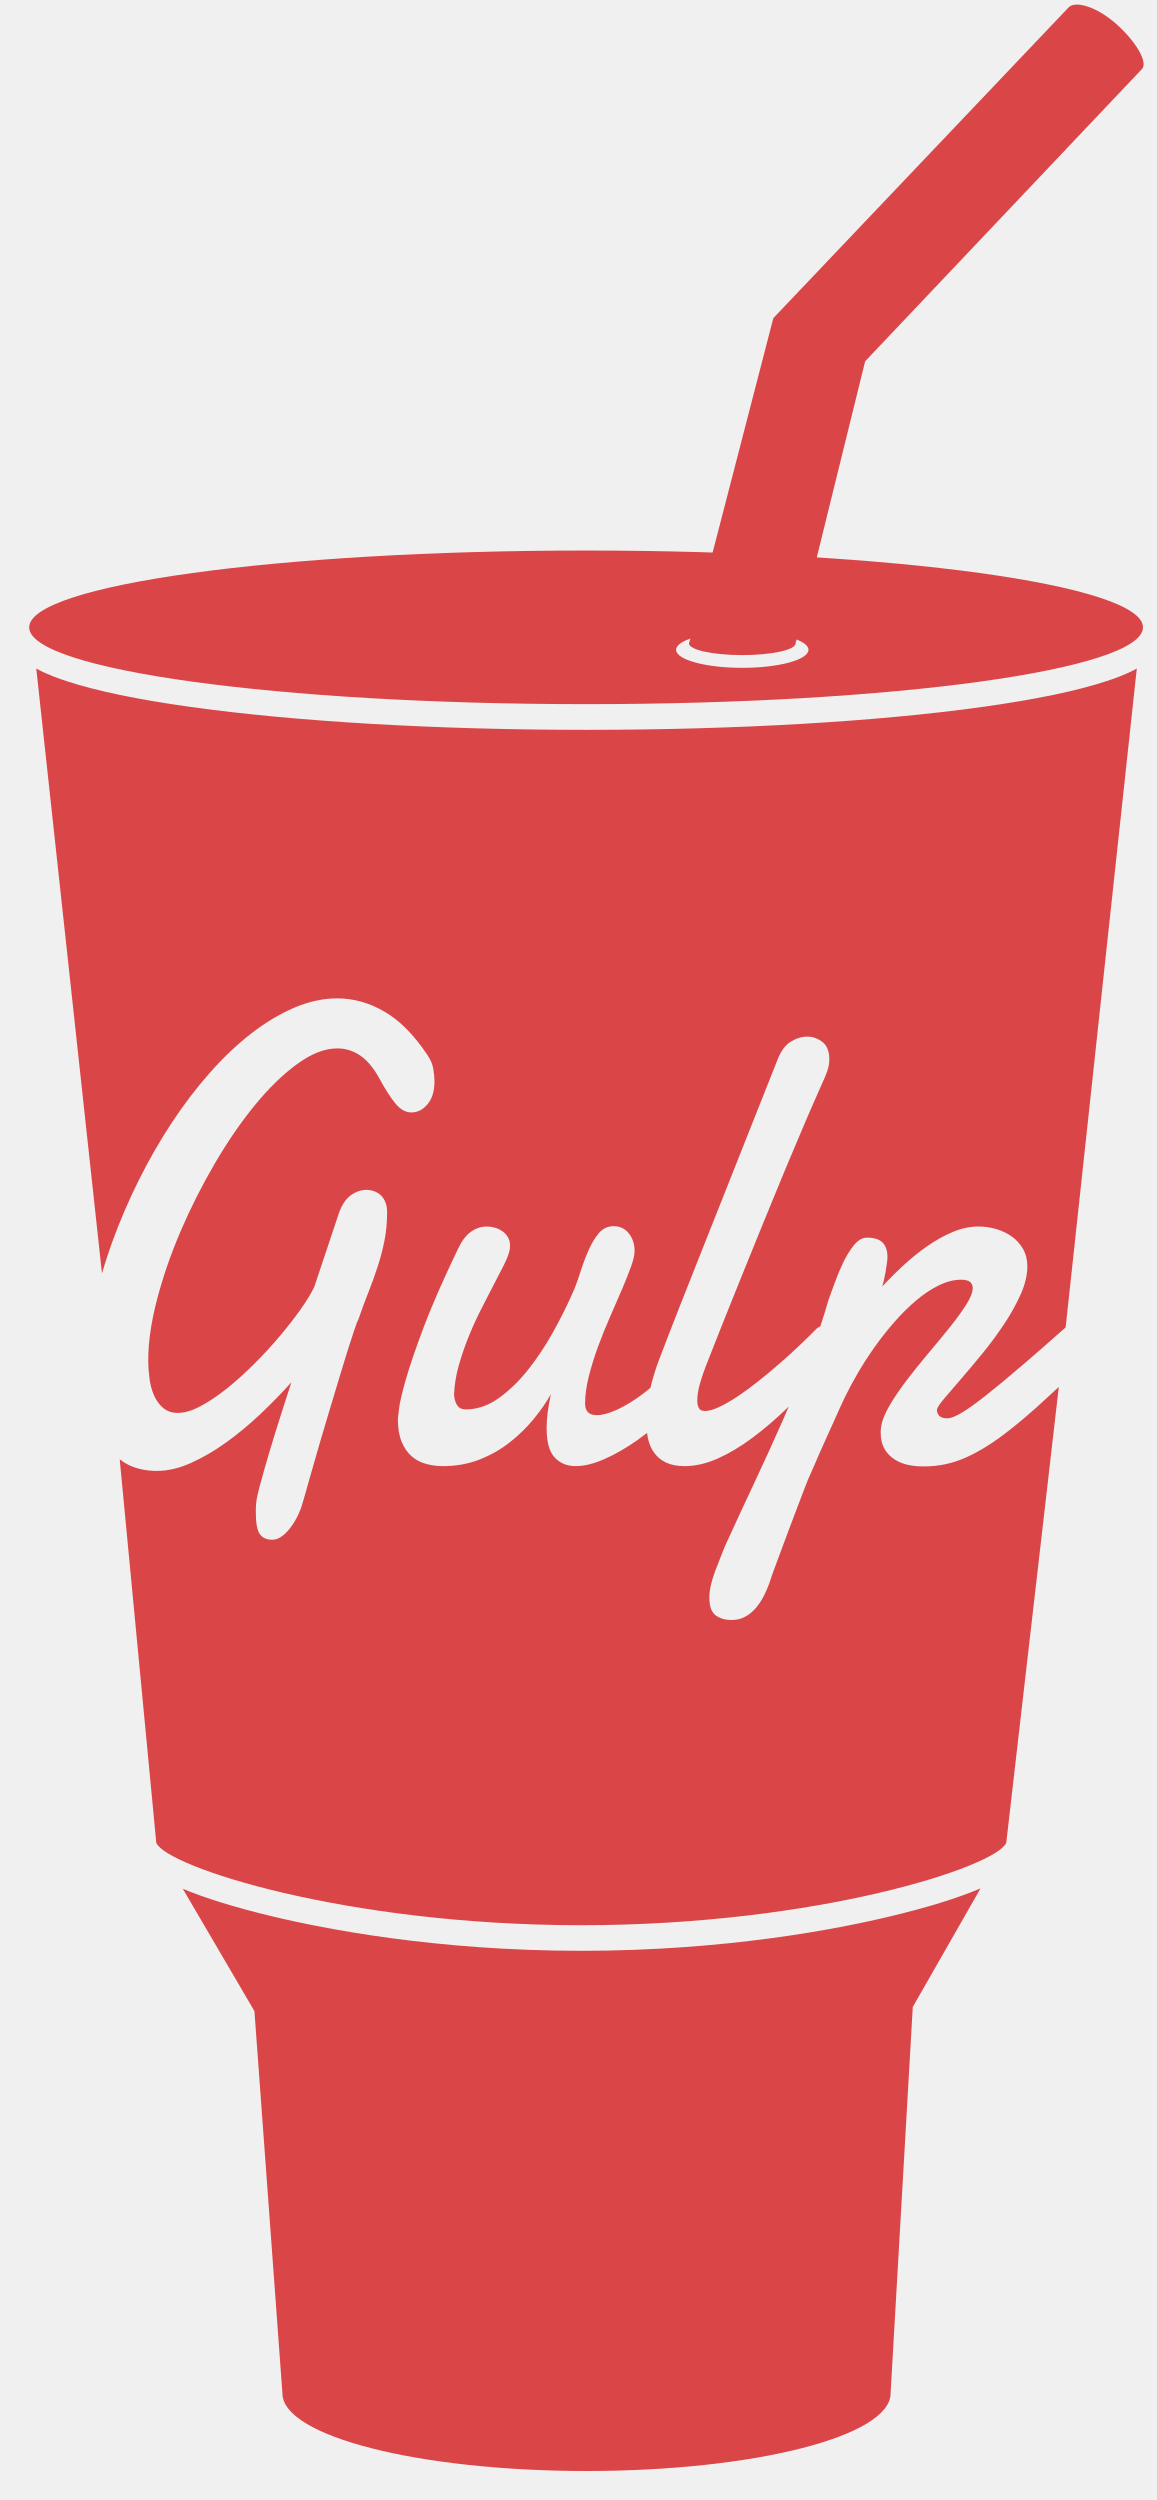
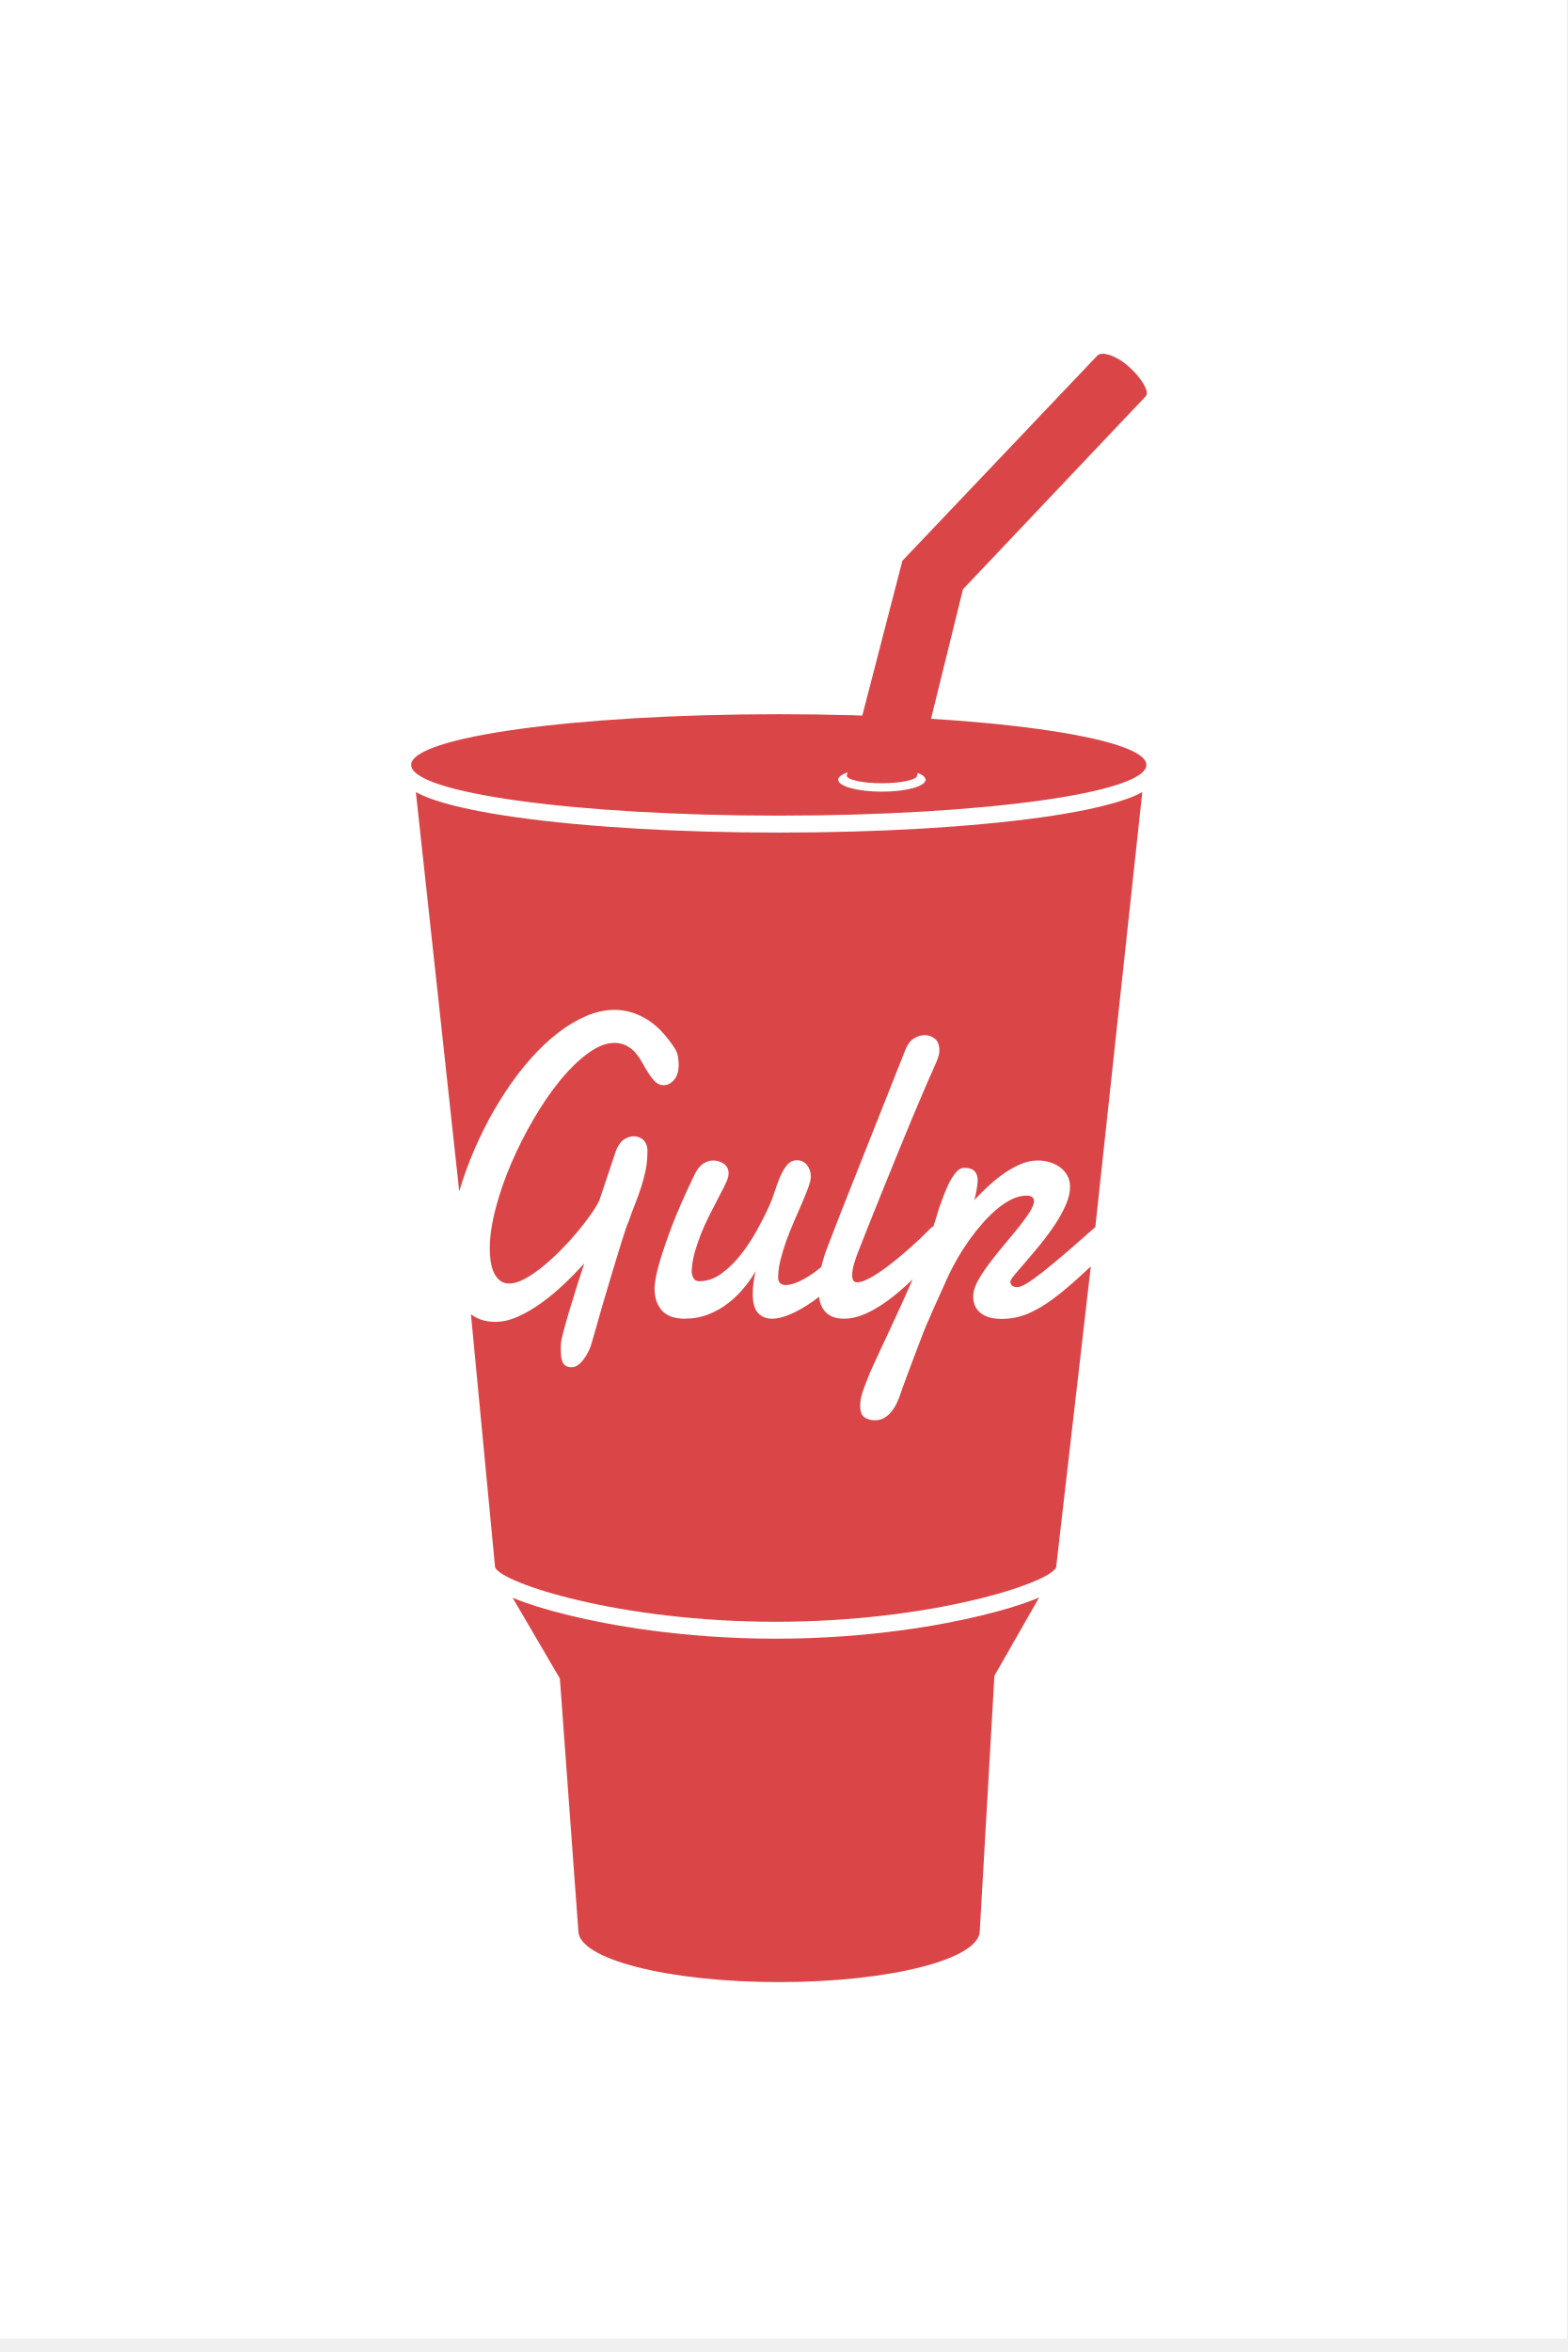
- <svg xmlns="http://www.w3.org/2000/svg" width="37px" height="80px" viewBox="0 0 37 80" version="1.1">
+ <svg xmlns="http://www.w3.org/2000/svg" width="76px" height="114px" viewBox="0 0 76 114" version="1.1">
  <defs />
  <g id="Page-1" stroke="none" stroke-width="1" fill="none" fill-rule="evenodd">
-     <g id="Group-2" transform="translate(-19, -17)">
-       <rect id="Rectangle-1-Copy" x="0" y="0" width="75.959" height="113.353" />
+     <g id="Group-2">
+       <rect id="Rectangle-1-Copy" fill="#FFFFFF" x="0" y="0" width="75.959" height="113.353" />
      <g id="gulp_logo" transform="translate(19.83674, 17.00292)" fill="#DA4648">
        <g id="gulp">
          <g id="Page-1">
            <g id="gulp">
              <g id="Gulp-Logo">
                <path d="M17.764,62.423 C13.14,62.423 9.567,61.728 7.848,61.314 C6.674,61.031 5.73,60.738 5.013,60.438 L7.305,64.353 L8.201,76.586 C8.201,77.957 12.558,79.069 17.932,79.069 C23.306,79.069 27.662,77.957 27.662,76.586 L28.372,64.22 L30.54,60.426 C29.821,60.731 28.869,61.028 27.679,61.314 C25.961,61.728 22.388,62.423 17.764,62.423 L17.764,62.423 Z M30.615,22.617 C27.221,23.091 22.717,23.352 17.932,23.352 C13.147,23.352 8.643,23.091 5.249,22.617 C3.568,22.382 2.238,22.105 1.296,21.794 C1.071,21.72 0.69,21.593 0.324,21.391 L2.426,40.743 C2.524,40.41 2.633,40.077 2.753,39.745 C3,39.065 3.286,38.401 3.61,37.752 C3.934,37.103 4.287,36.489 4.669,35.912 C5.05,35.334 5.456,34.802 5.887,34.316 C6.317,33.83 6.759,33.412 7.212,33.062 C7.666,32.712 8.123,32.438 8.585,32.241 C9.047,32.044 9.505,31.945 9.958,31.945 C10.48,31.945 10.986,32.088 11.474,32.374 C11.961,32.659 12.417,33.121 12.842,33.76 C12.94,33.903 13.001,34.047 13.027,34.193 C13.053,34.34 13.066,34.477 13.066,34.606 C13.066,34.912 12.993,35.154 12.846,35.33 C12.7,35.507 12.526,35.595 12.326,35.595 C12.142,35.595 11.971,35.499 11.813,35.305 C11.655,35.111 11.479,34.834 11.284,34.474 C11.1,34.148 10.898,33.912 10.677,33.765 C10.456,33.619 10.217,33.546 9.958,33.546 C9.557,33.546 9.128,33.713 8.672,34.046 C8.215,34.379 7.763,34.819 7.316,35.366 C6.868,35.913 6.439,36.539 6.029,37.242 C5.619,37.946 5.255,38.666 4.94,39.403 C4.624,40.141 4.373,40.869 4.187,41.586 C4,42.303 3.907,42.947 3.907,43.517 C3.907,43.708 3.92,43.904 3.946,44.104 C3.972,44.304 4.02,44.486 4.092,44.649 C4.164,44.813 4.261,44.947 4.385,45.052 C4.508,45.157 4.664,45.21 4.854,45.21 C5.066,45.21 5.307,45.139 5.577,44.996 C5.847,44.853 6.126,44.666 6.416,44.435 C6.706,44.204 6.997,43.942 7.29,43.65 C7.583,43.358 7.855,43.062 8.108,42.763 C8.36,42.464 8.584,42.177 8.779,41.902 C8.974,41.626 9.12,41.387 9.218,41.183 L10.019,38.787 C10.116,38.529 10.244,38.345 10.402,38.236 C10.559,38.127 10.722,38.073 10.888,38.073 C10.968,38.073 11.049,38.087 11.129,38.114 C11.21,38.141 11.281,38.184 11.344,38.241 C11.407,38.299 11.458,38.374 11.495,38.466 C11.532,38.557 11.551,38.664 11.551,38.787 C11.551,39.113 11.522,39.419 11.465,39.704 C11.407,39.99 11.334,40.268 11.245,40.54 C11.156,40.812 11.057,41.086 10.948,41.361 C10.839,41.636 10.733,41.924 10.63,42.223 C10.607,42.257 10.565,42.364 10.505,42.544 C10.445,42.724 10.372,42.95 10.285,43.222 C10.199,43.494 10.106,43.798 10.006,44.134 C9.905,44.471 9.802,44.814 9.696,45.164 C9.59,45.514 9.488,45.858 9.39,46.194 C9.293,46.53 9.205,46.835 9.128,47.107 C9.05,47.378 8.986,47.606 8.934,47.79 C8.882,47.973 8.851,48.082 8.839,48.116 C8.811,48.224 8.765,48.345 8.702,48.478 C8.639,48.61 8.564,48.736 8.478,48.855 C8.392,48.974 8.297,49.073 8.194,49.151 C8.09,49.229 7.984,49.268 7.875,49.268 C7.692,49.268 7.558,49.207 7.475,49.085 C7.392,48.962 7.35,48.738 7.35,48.412 L7.35,48.269 C7.35,48.221 7.353,48.17 7.359,48.116 C7.364,48.007 7.407,47.803 7.488,47.504 C7.568,47.205 7.664,46.867 7.776,46.49 C7.888,46.112 8.009,45.722 8.138,45.317 C8.267,44.913 8.383,44.551 8.487,44.231 C8.182,44.571 7.852,44.909 7.497,45.246 C7.141,45.582 6.776,45.885 6.403,46.153 C6.03,46.422 5.654,46.641 5.276,46.811 C4.897,46.981 4.533,47.066 4.182,47.066 C3.781,47.066 3.435,46.977 3.145,46.801 C3.093,46.768 3.043,46.733 2.994,46.697 L4.164,58.965 C4.469,59.728 10.203,61.604 17.764,61.604 C25.328,61.604 31.065,59.726 31.364,58.963 L33.045,44.378 C32.905,44.506 32.77,44.631 32.641,44.751 C32.158,45.2 31.703,45.586 31.276,45.908 C30.849,46.231 30.431,46.481 30.024,46.658 C29.616,46.835 29.18,46.923 28.715,46.923 C28.279,46.923 27.942,46.828 27.704,46.637 C27.465,46.447 27.346,46.186 27.346,45.852 L27.346,45.776 C27.346,45.752 27.349,45.723 27.355,45.689 C27.378,45.486 27.467,45.251 27.622,44.986 C27.777,44.72 27.963,44.445 28.181,44.16 C28.399,43.874 28.632,43.585 28.878,43.293 C29.125,43.001 29.354,42.724 29.563,42.462 C29.772,42.201 29.946,41.961 30.084,41.744 C30.222,41.526 30.29,41.349 30.29,41.213 C30.29,41.132 30.262,41.067 30.204,41.019 C30.147,40.972 30.052,40.948 29.92,40.948 C29.691,40.948 29.454,41.008 29.21,41.127 C28.966,41.245 28.725,41.406 28.487,41.606 C28.249,41.806 28.016,42.036 27.79,42.294 C27.563,42.552 27.351,42.821 27.153,43.099 C26.955,43.378 26.774,43.659 26.61,43.941 C26.447,44.223 26.308,44.483 26.193,44.72 C26.158,44.795 26.11,44.901 26.046,45.037 C25.983,45.173 25.914,45.326 25.84,45.496 C25.765,45.666 25.686,45.841 25.603,46.02 C25.52,46.201 25.444,46.371 25.375,46.53 C25.306,46.69 25.245,46.833 25.19,46.959 C25.135,47.084 25.097,47.171 25.074,47.219 C25.045,47.28 24.998,47.395 24.932,47.565 C24.866,47.735 24.79,47.934 24.704,48.162 C24.618,48.389 24.527,48.629 24.432,48.881 C24.338,49.132 24.249,49.37 24.166,49.594 C24.082,49.818 24.009,50.016 23.946,50.186 C23.883,50.355 23.843,50.471 23.825,50.532 C23.768,50.709 23.701,50.875 23.623,51.032 C23.546,51.188 23.457,51.326 23.357,51.445 C23.256,51.564 23.142,51.659 23.012,51.73 C22.883,51.802 22.738,51.837 22.578,51.837 C22.371,51.837 22.2,51.788 22.065,51.689 C21.931,51.591 21.863,51.402 21.863,51.124 C21.863,50.988 21.88,50.848 21.915,50.706 C21.949,50.563 21.992,50.422 22.044,50.283 C22.096,50.143 22.149,50.007 22.203,49.875 C22.258,49.742 22.308,49.615 22.354,49.492 C22.664,48.813 22.979,48.131 23.301,47.448 C23.622,46.765 23.93,46.089 24.226,45.419 C24.288,45.279 24.344,45.143 24.404,45.004 C24.386,45.021 24.369,45.04 24.351,45.057 C23.978,45.418 23.606,45.735 23.236,46.01 C22.866,46.286 22.499,46.505 22.135,46.668 C21.77,46.831 21.416,46.913 21.071,46.913 C20.836,46.913 20.639,46.875 20.482,46.801 C20.324,46.726 20.198,46.624 20.103,46.495 C20.008,46.366 19.94,46.213 19.9,46.036 C19.887,45.976 19.878,45.912 19.87,45.85 C19.769,45.928 19.667,46.004 19.565,46.077 C19.209,46.328 18.859,46.53 18.515,46.683 C18.17,46.836 17.86,46.913 17.585,46.913 C17.309,46.913 17.086,46.821 16.913,46.637 C16.741,46.454 16.655,46.141 16.655,45.7 C16.655,45.387 16.701,45.023 16.793,44.609 C16.644,44.874 16.457,45.142 16.234,45.414 C16.01,45.686 15.754,45.934 15.468,46.158 C15.18,46.383 14.859,46.564 14.503,46.704 C14.147,46.843 13.76,46.913 13.341,46.913 C13.152,46.913 12.97,46.889 12.795,46.841 C12.619,46.794 12.466,46.712 12.334,46.597 C12.202,46.481 12.096,46.326 12.016,46.133 C11.935,45.939 11.895,45.696 11.895,45.404 C11.895,45.397 11.907,45.293 11.93,45.093 C11.952,44.892 12.026,44.576 12.149,44.144 C12.272,43.713 12.463,43.154 12.721,42.467 C12.98,41.781 13.344,40.948 13.815,39.97 C13.935,39.711 14.074,39.526 14.232,39.414 C14.39,39.302 14.561,39.245 14.744,39.245 C14.825,39.245 14.908,39.258 14.994,39.281 C15.08,39.305 15.16,39.342 15.235,39.393 C15.309,39.444 15.37,39.509 15.416,39.587 C15.461,39.665 15.485,39.755 15.485,39.857 C15.485,39.925 15.476,39.99 15.459,40.051 C15.43,40.167 15.368,40.318 15.274,40.504 C15.179,40.692 15.069,40.906 14.942,41.147 C14.816,41.388 14.683,41.648 14.542,41.927 C14.401,42.206 14.271,42.494 14.15,42.794 C14.03,43.093 13.927,43.397 13.84,43.706 C13.754,44.016 13.706,44.317 13.694,44.609 C13.694,44.731 13.723,44.843 13.78,44.945 C13.838,45.047 13.932,45.098 14.064,45.098 C14.437,45.098 14.793,44.975 15.132,44.731 C15.47,44.486 15.783,44.182 16.07,43.818 C16.357,43.455 16.616,43.064 16.849,42.646 C17.081,42.228 17.275,41.846 17.43,41.499 C17.539,41.268 17.635,41.019 17.718,40.755 C17.802,40.489 17.892,40.245 17.99,40.02 C18.087,39.796 18.199,39.609 18.325,39.46 C18.451,39.31 18.609,39.235 18.798,39.235 C19.005,39.235 19.169,39.314 19.289,39.47 C19.41,39.626 19.47,39.813 19.47,40.03 C19.47,40.153 19.431,40.321 19.354,40.535 C19.276,40.749 19.179,40.994 19.061,41.27 C18.943,41.545 18.816,41.839 18.678,42.151 C18.541,42.464 18.413,42.782 18.295,43.105 C18.177,43.428 18.08,43.744 18.002,44.053 C17.925,44.362 17.886,44.649 17.886,44.914 C17.886,45.159 18.012,45.282 18.265,45.282 C18.443,45.282 18.664,45.22 18.928,45.098 C19.192,44.975 19.469,44.804 19.758,44.583 C19.831,44.528 19.904,44.47 19.976,44.41 C20.057,44.076 20.152,43.768 20.262,43.487 C20.463,42.957 20.667,42.43 20.873,41.907 C21.08,41.383 21.269,40.904 21.442,40.469 L24.05,33.893 C24.153,33.628 24.292,33.441 24.467,33.332 C24.642,33.223 24.819,33.169 24.997,33.169 C25.174,33.169 25.336,33.227 25.483,33.342 C25.629,33.458 25.702,33.645 25.702,33.903 C25.702,34.025 25.678,34.155 25.629,34.29 C25.58,34.426 25.519,34.572 25.444,34.729 C25.301,35.049 25.13,35.439 24.932,35.901 C24.734,36.364 24.521,36.867 24.295,37.41 C24.068,37.954 23.836,38.52 23.597,39.108 C23.359,39.696 23.127,40.268 22.9,40.826 C22.674,41.383 22.461,41.911 22.263,42.411 C22.065,42.911 21.895,43.344 21.751,43.711 C21.688,43.868 21.626,44.05 21.566,44.257 C21.506,44.464 21.476,44.649 21.476,44.813 C21.476,44.914 21.493,44.996 21.528,45.057 C21.562,45.118 21.628,45.149 21.725,45.149 C21.846,45.149 21.996,45.107 22.177,45.021 C22.358,44.937 22.553,44.824 22.763,44.685 C22.972,44.546 23.19,44.386 23.417,44.206 C23.644,44.026 23.869,43.839 24.092,43.645 C24.316,43.451 24.53,43.258 24.734,43.064 C24.937,42.87 25.12,42.692 25.281,42.528 C25.318,42.489 25.363,42.462 25.413,42.441 C25.51,42.152 25.598,41.868 25.676,41.591 C25.722,41.468 25.786,41.295 25.866,41.071 C25.946,40.846 26.038,40.625 26.141,40.408 C26.244,40.19 26.361,40.002 26.49,39.842 C26.619,39.682 26.758,39.602 26.907,39.602 C27.137,39.602 27.303,39.655 27.407,39.76 C27.51,39.866 27.562,40.02 27.562,40.224 C27.562,40.265 27.556,40.33 27.544,40.418 C27.533,40.506 27.519,40.6 27.502,40.699 C27.484,40.797 27.465,40.891 27.445,40.979 C27.425,41.067 27.407,41.132 27.389,41.173 C27.602,40.941 27.831,40.712 28.078,40.485 C28.325,40.257 28.58,40.051 28.844,39.868 C29.108,39.684 29.378,39.535 29.654,39.419 C29.929,39.303 30.204,39.245 30.48,39.245 C30.669,39.245 30.857,39.273 31.043,39.327 C31.23,39.382 31.397,39.461 31.543,39.567 C31.689,39.672 31.808,39.805 31.9,39.964 C31.992,40.124 32.038,40.309 32.038,40.52 C32.038,40.799 31.967,41.096 31.827,41.412 C31.686,41.728 31.51,42.046 31.297,42.365 C31.085,42.685 30.855,42.996 30.609,43.298 C30.362,43.601 30.131,43.876 29.916,44.124 C29.701,44.372 29.52,44.583 29.373,44.756 C29.228,44.93 29.151,45.047 29.145,45.108 C29.145,45.19 29.171,45.256 29.223,45.307 C29.275,45.358 29.361,45.384 29.481,45.384 C29.579,45.384 29.722,45.329 29.912,45.22 C30.101,45.112 30.366,44.923 30.708,44.655 C31.049,44.386 31.483,44.026 32.008,43.574 C32.368,43.264 32.789,42.895 33.264,42.474 L35.541,21.39 C35.174,21.593 34.793,21.72 34.568,21.794 C33.626,22.105 32.296,22.382 30.615,22.617 L30.615,22.617 Z M17.918,17.614 C8.076,17.614 0.097,18.715 0.097,20.072 C0.097,21.43 8.076,22.53 17.918,22.53 C27.761,22.53 35.739,21.43 35.739,20.072 C35.739,18.715 27.761,17.614 17.918,17.614 L17.918,17.614 Z M25.034,20.791 C25.034,21.109 24.086,21.368 22.916,21.368 C21.746,21.368 20.798,21.109 20.798,20.791 C20.798,20.472 21.746,20.214 22.916,20.214 C24.086,20.214 25.034,20.472 25.034,20.791 L25.034,20.791 Z" id="Cup" />
                <path d="M21.227,20.536 C21.217,20.552 21.211,20.57 21.211,20.587 C21.211,20.793 21.975,20.96 22.916,20.96 C23.858,20.96 24.621,20.793 24.621,20.587 L26.848,11.558 L35.704,2.208 C35.706,2.205 35.709,2.202 35.712,2.199 C35.899,1.987 35.519,1.331 34.888,0.768 C34.257,0.206 33.575,0.015 33.363,0.229 C33.362,0.231 33.36,0.233 33.359,0.234 L23.91,10.177 L21.227,20.536 L21.227,20.536 Z" id="Straw" />
              </g>
            </g>
          </g>
        </g>
      </g>
    </g>
  </g>
</svg>
